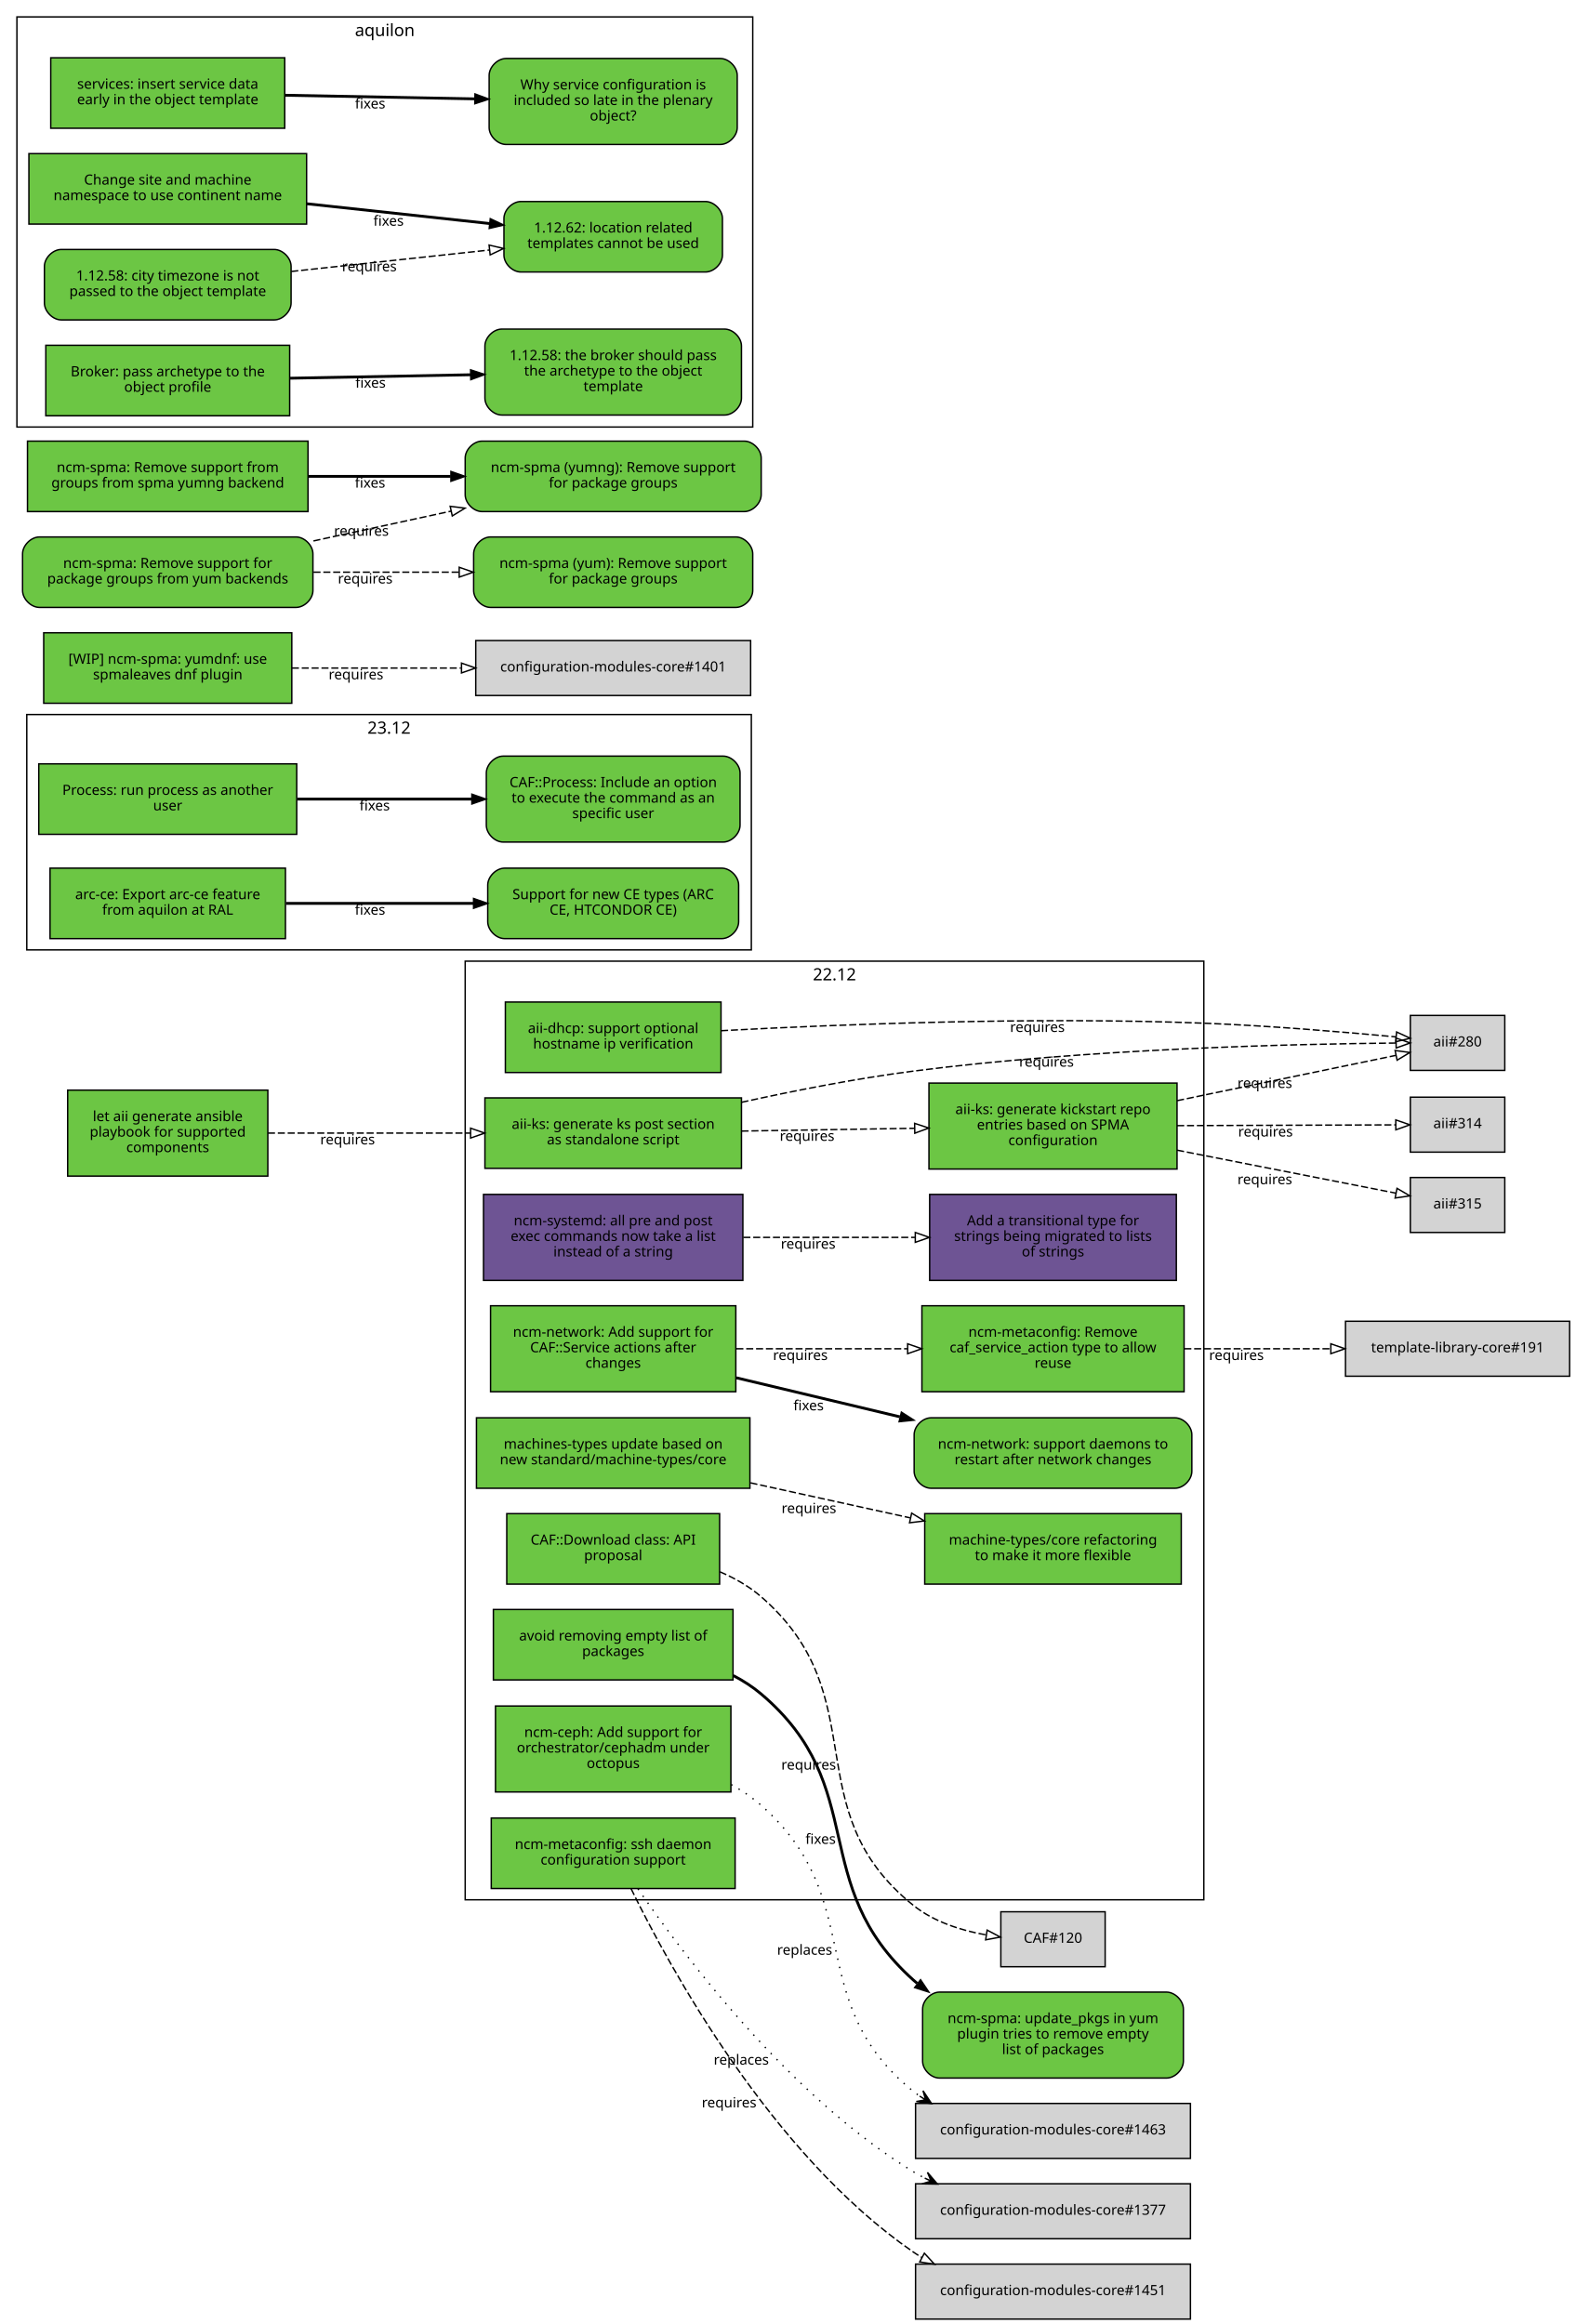
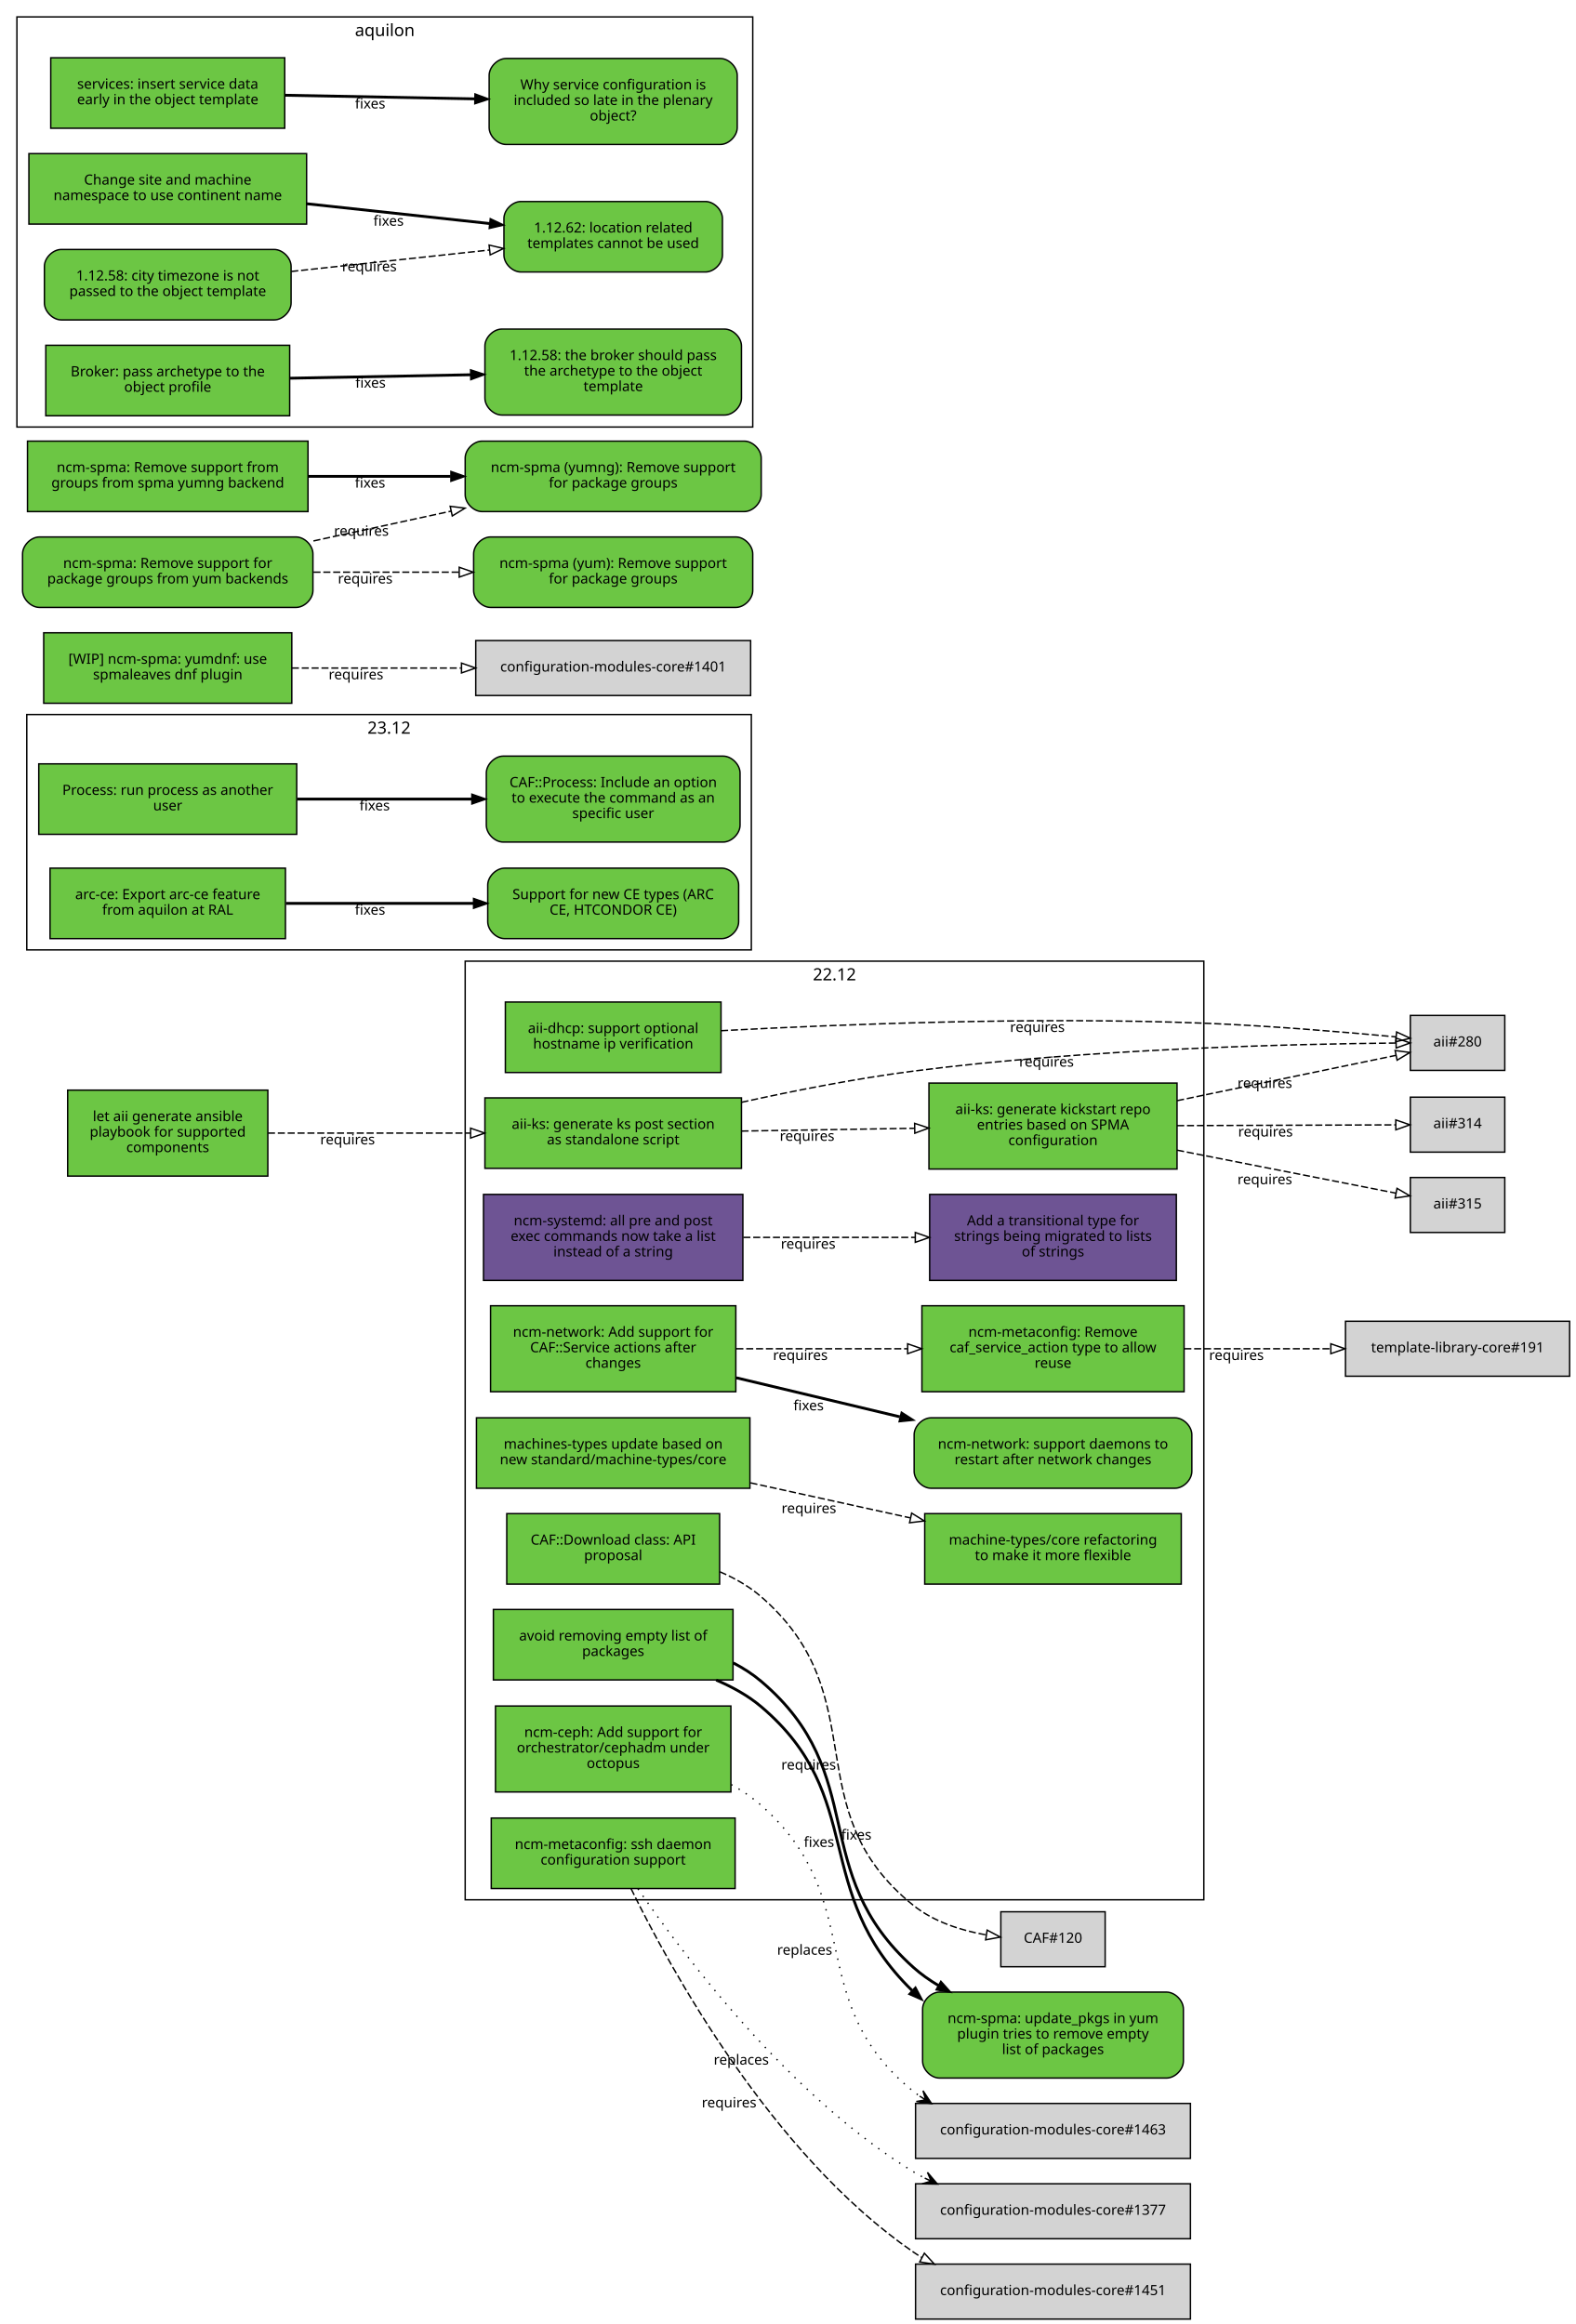
<svg xmlns="http://www.w3.org/2000/svg" xmlns:xlink="http://www.w3.org/1999/xlink" width="1118pt" height="1649pt" viewBox="0.00 0.00 1118.00 1649.00">
  <g id="graph0" class="graph" transform="scale(1 1) rotate(0) translate(4 1645)">
    <polygon fill="white" stroke="white" points="-4,5 -4,-1645 1115,-1645 1115,5 -4,5" />
    <g id="clust4" class="cluster">
      <polygon fill="none" stroke="black" points="15,-971 15,-1138 529,-1138 529,-971 15,-971" />
      <text text-anchor="middle" x="272" y="-1124.4" font-family="Sans" font-size="12.00">23.12</text>
    </g>
    <g id="clust3" class="cluster">
      <polygon fill="none" stroke="black" points="8,-1342 8,-1633 530,-1633 530,-1342 8,-1342" />
      <text text-anchor="middle" x="269" y="-1619.4" font-family="Sans" font-size="12.00">aquilon</text>
    </g>
    <g id="clust2" class="cluster">
      <polygon fill="none" stroke="black" points="326,-297 326,-963 850,-963 850,-297 326,-297" />
      <text text-anchor="middle" x="588" y="-949.4" font-family="Sans" font-size="12.00">22.12</text>
    </g>
    <g id="node1" class="node">
      <g id="a_node1">
        <a xlink:href="https://github.com/quattor/aii/pull/328" xlink:title="aii#328 (pull-request)" target="_parent">
          <polygon fill="#6cc644" stroke="black" points="522,-866 340,-866 340,-816 522,-816 522,-866" />
          <text text-anchor="middle" x="431" y="-844" font-family="Sans" font-size="10.00">aii-ks: generate ks post section</text>
          <text text-anchor="middle" x="431" y="-833" font-family="Sans" font-size="10.00">as standalone script</text>
        </a>
      </g>
    </g>
    <g id="node2" class="node">
      <polygon fill="lightgrey" stroke="black" points="1063.5,-924.5 996.5,-924.5 996.5,-885.5 1063.5,-885.5 1063.5,-924.5" />
      <text text-anchor="middle" x="1030" y="-902.5" font-family="Sans" font-size="10.00">aii#280</text>
    </g>
    <g id="edge1" class="edge">
      <path fill="none" stroke="black" stroke-dasharray="5,2" d="M522.01,-862.85C559.51,-871.124 603.643,-879.795 644,-885 767.437,-900.921 914.688,-904.265 986.027,-904.903" />
      <polygon fill="none" stroke="black" points="986.373,-908.406 996.399,-904.981 986.426,-901.406 986.373,-908.406" />
      <text text-anchor="middle" x="738.378" y="-888.167" font-family="Sans" font-size="10.00">requires</text>
    </g>
    <g id="node3" class="node">
      <g id="a_node3">
        <a xlink:href="https://github.com/quattor/aii/pull/316" xlink:title="aii#316 (pull-request)" target="_parent">
          <polygon fill="#6cc644" stroke="black" points="831,-876.5 655,-876.5 655,-815.5 831,-815.5 831,-876.5" />
          <text text-anchor="middle" x="743" y="-854.5" font-family="Sans" font-size="10.00">aii-ks: generate kickstart repo</text>
          <text text-anchor="middle" x="743" y="-843.5" font-family="Sans" font-size="10.00">entries based on SPMA</text>
          <text text-anchor="middle" x="743" y="-832.5" font-family="Sans" font-size="10.00">configuration</text>
        </a>
      </g>
    </g>
    <g id="edge2" class="edge">
      <path fill="none" stroke="black" stroke-dasharray="5,2" d="M522.081,-842.453C560.563,-843.074 605.56,-843.799 644.792,-844.432" />
      <polygon fill="none" stroke="black" points="644.843,-847.933 654.899,-844.595 644.956,-840.934 644.843,-847.933" />
      <text text-anchor="middle" x="568.561" y="-835.525" font-family="Sans" font-size="10.00">requires</text>
    </g>
    <g id="edge3" class="edge">
      <path fill="none" stroke="black" stroke-dasharray="5,2" d="M831.058,-864.023C882.518,-874.676 945.406,-887.695 986.29,-896.158" />
      <polygon fill="none" stroke="black" points="985.688,-899.608 996.19,-898.208 987.107,-892.753 985.688,-899.608" />
      <text text-anchor="middle" x="893.279" y="-873.044" font-family="Sans" font-size="10.00">requires</text>
    </g>
    <g id="node4" class="node">
      <polygon fill="lightgrey" stroke="black" points="1063.5,-866.5 996.5,-866.5 996.5,-827.5 1063.5,-827.5 1063.5,-866.5" />
      <text text-anchor="middle" x="1030" y="-844.5" font-family="Sans" font-size="10.00">aii#314</text>
    </g>
    <g id="edge4" class="edge">
      <path fill="none" stroke="black" stroke-dasharray="5,2" d="M831.058,-846.305C882.409,-846.486 945.14,-846.706 986.03,-846.849" />
      <polygon fill="none" stroke="black" points="986.177,-850.35 996.19,-846.885 986.202,-843.35 986.177,-850.35" />
      <text text-anchor="middle" x="893.741" y="-838.596" font-family="Sans" font-size="10.00">requires</text>
    </g>
    <g id="node5" class="node">
      <polygon fill="lightgrey" stroke="black" points="1063.5,-809.5 996.5,-809.5 996.5,-770.5 1063.5,-770.5 1063.5,-809.5" />
      <text text-anchor="middle" x="1030" y="-787.5" font-family="Sans" font-size="10.00">aii#315</text>
    </g>
    <g id="edge5" class="edge">
      <path fill="none" stroke="black" stroke-dasharray="5,2" d="M831.058,-828.894C882.518,-818.782 945.406,-806.425 986.29,-798.392" />
      <polygon fill="none" stroke="black" points="987.052,-801.809 996.19,-796.447 985.702,-794.941 987.052,-801.809" />
      <text text-anchor="middle" x="893.279" y="-804.738" font-family="Sans" font-size="10.00">requires</text>
    </g>
    <g id="node6" class="node">
      <g id="a_node6">
        <a xlink:href="https://github.com/quattor/aii/pull/299" xlink:title="aii#299 (pull-request)" target="_parent">
          <polygon fill="#6cc644" stroke="black" points="507.5,-934 354.5,-934 354.5,-884 507.5,-884 507.5,-934" />
          <text text-anchor="middle" x="431" y="-912" font-family="Sans" font-size="10.00">aii-dhcp: support optional</text>
          <text text-anchor="middle" x="431" y="-901" font-family="Sans" font-size="10.00">hostname ip verification</text>
        </a>
      </g>
    </g>
    <g id="edge6" class="edge">
      <path fill="none" stroke="black" stroke-dasharray="5,2" d="M507.534,-913.664C591.267,-918.168 730.317,-923.673 850,-919 896.634,-917.179 949.947,-912.699 986.175,-909.294" />
      <polygon fill="none" stroke="black" points="986.759,-912.754 996.382,-908.32 986.094,-905.786 986.759,-912.754" />
      <text text-anchor="middle" x="731.928" y="-912.779" font-family="Sans" font-size="10.00">requires</text>
    </g>
    <g id="node7" class="node">
      <g id="a_node7">
        <a xlink:href="https://github.com/quattor/aii/pull/331" xlink:title="aii#331 (pull-request)" target="_parent">
          <polygon fill="#6cc644" stroke="black" points="186,-871.5 44,-871.5 44,-810.5 186,-810.5 186,-871.5" />
          <text text-anchor="middle" x="115" y="-849.5" font-family="Sans" font-size="10.00">let aii generate ansible</text>
          <text text-anchor="middle" x="115" y="-838.5" font-family="Sans" font-size="10.00">playbook for supported</text>
          <text text-anchor="middle" x="115" y="-827.5" font-family="Sans" font-size="10.00">components</text>
        </a>
      </g>
    </g>
    <g id="edge7" class="edge">
      <path fill="none" stroke="black" stroke-dasharray="5,2" d="M186.077,-841C228.343,-841 282.883,-841 329.668,-841" />
      <polygon fill="none" stroke="black" points="329.834,-844.5 339.834,-841 329.834,-837.5 329.834,-844.5" />
      <text text-anchor="middle" x="242.574" y="-833" font-family="Sans" font-size="10.00">requires</text>
    </g>
    <g id="node8" class="node">
      <g id="a_node8">
        <a xlink:href="https://github.com/quattor/CAF/pull/257" xlink:title="CAF#257 (pull-request)" target="_parent">
          <polygon fill="#6cc644" stroke="black" points="206.5,-1103 23.5,-1103 23.5,-1053 206.5,-1053 206.5,-1103" />
          <text text-anchor="middle" x="115" y="-1081" font-family="Sans" font-size="10.00">Process: run process as another</text>
          <text text-anchor="middle" x="115" y="-1070" font-family="Sans" font-size="10.00">user</text>
        </a>
      </g>
    </g>
    <g id="node9" class="node">
      <g id="a_node9">
        <a xlink:href="https://github.com/quattor/CAF/issues/253" xlink:title="CAF#253 (issue)" target="_parent">
          <path fill="#6cc644" stroke="black" d="M509,-1108.5C509,-1108.5 353,-1108.5 353,-1108.5 347,-1108.5 341,-1102.5 341,-1096.5 341,-1096.5 341,-1059.5 341,-1059.5 341,-1053.5 347,-1047.5 353,-1047.5 353,-1047.5 509,-1047.5 509,-1047.5 515,-1047.5 521,-1053.5 521,-1059.5 521,-1059.5 521,-1096.5 521,-1096.5 521,-1102.5 515,-1108.5 509,-1108.5" />
          <text text-anchor="middle" x="431" y="-1086.5" font-family="Sans" font-size="10.00">CAF::Process: Include an option</text>
          <text text-anchor="middle" x="431" y="-1075.5" font-family="Sans" font-size="10.00">to execute the command as an</text>
          <text text-anchor="middle" x="431" y="-1064.5" font-family="Sans" font-size="10.00">specific user</text>
        </a>
      </g>
    </g>
    <g id="edge8" class="edge">
      <path fill="none" stroke="black" stroke-width="2" d="M206.822,-1078C245.561,-1078 290.88,-1078 330.522,-1078" />
      <polygon fill="black" stroke="black" points="330.737,-1081.5 340.737,-1078 330.737,-1074.5 330.737,-1081.5" />
      <text text-anchor="middle" x="261.782" y="-1070" font-family="Sans" font-size="10.00">fixes</text>
    </g>
    <g id="node10" class="node">
      <g id="a_node10">
        <a xlink:href="https://github.com/quattor/CAF/pull/110" xlink:title="CAF#110 (pull-request)" target="_parent">
          <polygon fill="#6cc644" stroke="black" points="506.5,-571 355.5,-571 355.5,-521 506.5,-521 506.5,-571" />
          <text text-anchor="middle" x="431" y="-549" font-family="Sans" font-size="10.00">CAF::Download class: API</text>
          <text text-anchor="middle" x="431" y="-538" font-family="Sans" font-size="10.00">proposal</text>
        </a>
      </g>
    </g>
    <g id="node11" class="node">
      <polygon fill="lightgrey" stroke="black" points="780,-288.5 706,-288.5 706,-249.5 780,-249.5 780,-288.5" />
      <text text-anchor="middle" x="743" y="-266.5" font-family="Sans" font-size="10.00">CAF#120</text>
    </g>
    <g id="edge9" class="edge">
      <path fill="none" stroke="black" stroke-dasharray="5,2" d="M506.663,-529.743C517.272,-525.203 527.46,-519.404 536,-512 617.996,-440.906 559.369,-360.936 644,-293 658.502,-281.359 677.83,-275.245 695.487,-272.077" />
      <polygon fill="none" stroke="black" points="696.281,-275.497 705.641,-270.532 695.228,-268.576 696.281,-275.497" />
      <text text-anchor="middle" x="569.666" y="-389.376" font-family="Sans" font-size="10.00">requires</text>
    </g>
    <g id="node12" class="node">
      <g id="a_node12">
        <a xlink:href="https://github.com/quattor/configuration-modules-core/pull/1554" xlink:title="configuration-modules-core#1554 (pull-request)" target="_parent">
          <polygon fill="#6cc644" stroke="black" points="516,-503 346,-503 346,-453 516,-453 516,-503" />
          <text text-anchor="middle" x="431" y="-481" font-family="Sans" font-size="10.00">avoid removing empty list of</text>
          <text text-anchor="middle" x="431" y="-470" font-family="Sans" font-size="10.00">packages</text>
        </a>
      </g>
    </g>
    <g id="node13" class="node">
      <g id="a_node13">
        <a xlink:href="https://github.com/quattor/configuration-modules-core/issues/1553" xlink:title="configuration-modules-core#1553 (issue)" target="_parent">
          <path fill="#6cc644" stroke="black" d="M823.5,-231.5C823.5,-231.5 662.5,-231.5 662.5,-231.5 656.5,-231.5 650.5,-225.5 650.5,-219.5 650.5,-219.5 650.5,-182.5 650.5,-182.5 650.5,-176.5 656.5,-170.5 662.5,-170.5 662.5,-170.5 823.5,-170.5 823.5,-170.5 829.5,-170.5 835.5,-176.5 835.5,-182.5 835.5,-182.5 835.5,-219.5 835.5,-219.5 835.5,-225.5 829.5,-231.5 823.5,-231.5" />
          <text text-anchor="middle" x="743" y="-209.5" font-family="Sans" font-size="10.00">ncm-spma: update_pkgs in yum</text>
          <text text-anchor="middle" x="743" y="-198.5" font-family="Sans" font-size="10.00">plugin tries to remove empty</text>
          <text text-anchor="middle" x="743" y="-187.5" font-family="Sans" font-size="10.00">list of packages</text>
        </a>
      </g>
    </g>
    <g id="edge10" class="edge">
-       <path fill="none" stroke="black" stroke-width="2" d="M516.245,-456.094C523.325,-452.382 530.042,-448.051 536,-443 613.95,-376.91 567.867,-308.175 644,-240 644.853,-239.237 645.722,-238.487 646.607,-237.751" />
-       <polygon fill="black" stroke="black" points="649.049,-240.295 654.952,-231.497 644.851,-234.694 649.049,-240.295" />
-       <text text-anchor="middle" x="578.136" y="-336.67" font-family="Sans" font-size="10.00">fixes</text>
+       <path fill="none" stroke="black" stroke-width="2" d="M504.057,-452.915C515.55,-448.015 526.7,-441.885 536,-434 611.514,-369.975 570.626,-303.468 643.041,-232.615" />
+       <polygon fill="black" stroke="black" points="645.483,-235.123 650.41,-225.744 640.709,-230.003 645.483,-235.123" />
+       <text text-anchor="middle" x="577.022" y="-334.528" font-family="Sans" font-size="10.00">fixes</text>
+     </g>
+     <g id="edge11" class="edge">
+       <path fill="none" stroke="black" stroke-width="2" d="M516.245,-465.057C523.325,-461.382 530.042,-457.051 536,-452 613.95,-385.91 567.867,-317.175 644,-249 649.346,-244.213 655.351,-239.978 661.689,-236.205" />
+       <polygon fill="black" stroke="black" points="663.443,-239.235 670.508,-231.339 660.061,-233.106 663.443,-239.235" />
+       <text text-anchor="middle" x="603.498" y="-339.698" font-family="Sans" font-size="10.00">fixes</text>
    </g>
    <g id="node14" class="node">
      <g id="a_node14">
        <a xlink:href="https://github.com/quattor/configuration-modules-core/pull/1490" xlink:title="configuration-modules-core#1490 (pull-request)" target="_parent">
          <polygon fill="#6cc644" stroke="black" points="514.5,-434.5 347.5,-434.5 347.5,-373.5 514.5,-373.5 514.5,-434.5" />
          <text text-anchor="middle" x="431" y="-412.5" font-family="Sans" font-size="10.00">ncm-ceph: Add support for</text>
          <text text-anchor="middle" x="431" y="-401.5" font-family="Sans" font-size="10.00">orchestrator/cephadm under</text>
          <text text-anchor="middle" x="431" y="-390.5" font-family="Sans" font-size="10.00">octopus</text>
        </a>
      </g>
    </g>
    <g id="node15" class="node">
      <polygon fill="lightgrey" stroke="black" points="840.5,-152.5 645.5,-152.5 645.5,-113.5 840.5,-113.5 840.5,-152.5" />
      <text text-anchor="middle" x="743" y="-130.5" font-family="Sans" font-size="10.00">configuration-modules-core#1463</text>
    </g>
-     <g id="edge11" class="edge">
+     <g id="edge12" class="edge">
      <path fill="none" stroke="black" stroke-dasharray="1,5" d="M514.726,-378.745C522.371,-374.525 529.626,-369.641 536,-364 612.526,-296.267 564.54,-225.267 644,-161 645.372,-159.891 646.785,-158.825 648.235,-157.802" />
      <polygon fill="black" stroke="black" points="656.899,-152.392 650.801,-161.505 652.658,-155.04 648.417,-157.688 648.417,-157.688 648.417,-157.688 652.658,-155.04 646.034,-153.871 656.899,-152.392 656.899,-152.392" />
      <text text-anchor="middle" x="566.844" y="-258.019" font-family="Sans" font-size="10.00">replaces</text>
    </g>
    <g id="node16" class="node">
      <g id="a_node16">
        <a xlink:href="https://github.com/quattor/configuration-modules-core/pull/1464" xlink:title="configuration-modules-core#1464 (pull-request)" target="_parent">
          <polygon fill="#6e5494" stroke="black" points="523,-797.5 339,-797.5 339,-736.5 523,-736.5 523,-797.5" />
          <text text-anchor="middle" x="431" y="-775.5" font-family="Sans" font-size="10.00">ncm-systemd: all pre and post</text>
          <text text-anchor="middle" x="431" y="-764.5" font-family="Sans" font-size="10.00">exec commands now take a list</text>
          <text text-anchor="middle" x="431" y="-753.5" font-family="Sans" font-size="10.00">instead of a string</text>
        </a>
      </g>
    </g>
    <g id="node17" class="node">
      <g id="a_node17">
        <a xlink:href="https://github.com/quattor/template-library-core/pull/212" xlink:title="template-library-core#212 (pull-request)" target="_parent">
          <polygon fill="#6e5494" stroke="black" points="830.5,-797.5 655.5,-797.5 655.5,-736.5 830.5,-736.5 830.5,-797.5" />
          <text text-anchor="middle" x="743" y="-775.5" font-family="Sans" font-size="10.00">Add a transitional type for</text>
          <text text-anchor="middle" x="743" y="-764.5" font-family="Sans" font-size="10.00">strings being migrated to lists</text>
          <text text-anchor="middle" x="743" y="-753.5" font-family="Sans" font-size="10.00">of strings</text>
        </a>
      </g>
    </g>
-     <g id="edge12" class="edge">
+     <g id="edge13" class="edge">
      <path fill="none" stroke="black" stroke-dasharray="5,2" d="M523.334,-767C561.615,-767 606.168,-767 645.032,-767" />
      <polygon fill="none" stroke="black" points="645.306,-770.5 655.306,-767 645.306,-763.5 645.306,-770.5" />
      <text text-anchor="middle" x="569.323" y="-759" font-family="Sans" font-size="10.00">requires</text>
    </g>
    <g id="node18" class="node">
      <g id="a_node18">
        <a xlink:href="https://github.com/quattor/configuration-modules-core/pull/1452" xlink:title="configuration-modules-core#1452 (pull-request)" target="_parent">
          <polygon fill="#6cc644" stroke="black" points="517.5,-355 344.5,-355 344.5,-305 517.5,-305 517.5,-355" />
          <text text-anchor="middle" x="431" y="-333" font-family="Sans" font-size="10.00">ncm-metaconfig: ssh daemon</text>
          <text text-anchor="middle" x="431" y="-322" font-family="Sans" font-size="10.00">configuration support</text>
        </a>
      </g>
    </g>
    <g id="node19" class="node">
      <polygon fill="lightgrey" stroke="black" points="840.5,-95.5 645.5,-95.5 645.5,-56.5 840.5,-56.5 840.5,-95.5" />
      <text text-anchor="middle" x="743" y="-73.5" font-family="Sans" font-size="10.00">configuration-modules-core#1377</text>
    </g>
-     <g id="edge13" class="edge">
+     <g id="edge14" class="edge">
      <path fill="none" stroke="black" stroke-dasharray="1,5" d="M448.592,-304.774C480.663,-258.023 555.825,-157.797 644,-104 646.514,-102.466 649.115,-101.014 651.781,-99.638" />
      <polygon fill="black" stroke="black" points="661.066,-95.252 653.946,-103.593 656.545,-97.388 652.024,-99.524 652.024,-99.524 652.024,-99.524 656.545,-97.388 650.102,-95.455 661.066,-95.252 661.066,-95.252" />
      <text text-anchor="middle" x="521.876" y="-180.055" font-family="Sans" font-size="10.00">replaces</text>
    </g>
    <g id="node20" class="node">
      <polygon fill="lightgrey" stroke="black" points="840.5,-38.5 645.5,-38.5 645.5,0.5 840.5,0.5 840.5,-38.5" />
      <text text-anchor="middle" x="743" y="-16.5" font-family="Sans" font-size="10.00">configuration-modules-core#1451</text>
    </g>
-     <g id="edge14" class="edge">
+     <g id="edge15" class="edge">
      <path fill="none" stroke="black" stroke-dasharray="5,2" d="M443.682,-304.881C470.729,-249.528 543.134,-116.463 644,-47 645.895,-45.695 647.849,-44.451 649.853,-43.264" />
      <polygon fill="none" stroke="black" points="651.751,-46.219 658.922,-38.42 648.453,-40.044 651.751,-46.219" />
      <text text-anchor="middle" x="513.239" y="-149.689" font-family="Sans" font-size="10.00">requires</text>
    </g>
    <g id="node21" class="node">
      <g id="a_node21">
        <a xlink:href="https://github.com/quattor/configuration-modules-core/pull/1336" xlink:title="configuration-modules-core#1336 (pull-request)" target="_parent">
          <polygon fill="#6cc644" stroke="black" points="518,-718.5 344,-718.5 344,-657.5 518,-657.5 518,-718.5" />
          <text text-anchor="middle" x="431" y="-696.5" font-family="Sans" font-size="10.00">ncm-network: Add support for</text>
          <text text-anchor="middle" x="431" y="-685.5" font-family="Sans" font-size="10.00">CAF::Service actions after</text>
          <text text-anchor="middle" x="431" y="-674.5" font-family="Sans" font-size="10.00">changes</text>
        </a>
      </g>
    </g>
    <g id="node22" class="node">
      <g id="a_node22">
        <a xlink:href="https://github.com/quattor/configuration-modules-core/pull/1335" xlink:title="configuration-modules-core#1335 (pull-request)" target="_parent">
          <polygon fill="#6cc644" stroke="black" points="836,-718.5 650,-718.5 650,-657.5 836,-657.5 836,-718.5" />
          <text text-anchor="middle" x="743" y="-696.5" font-family="Sans" font-size="10.00">ncm-metaconfig: Remove</text>
          <text text-anchor="middle" x="743" y="-685.5" font-family="Sans" font-size="10.00">caf_service_action type to allow</text>
          <text text-anchor="middle" x="743" y="-674.5" font-family="Sans" font-size="10.00">reuse</text>
        </a>
      </g>
    </g>
-     <g id="edge15" class="edge">
+     <g id="edge16" class="edge">
      <path fill="none" stroke="black" stroke-dasharray="5,2" d="M518.352,-688C556.011,-688 600.444,-688 639.742,-688" />
      <polygon fill="none" stroke="black" points="639.88,-691.5 649.88,-688 639.88,-684.5 639.88,-691.5" />
      <text text-anchor="middle" x="563.78" y="-680" font-family="Sans" font-size="10.00">requires</text>
    </g>
    <g id="node23" class="node">
      <g id="a_node23">
        <a xlink:href="https://github.com/quattor/configuration-modules-core/issues/1071" xlink:title="configuration-modules-core#1071 (issue)" target="_parent">
          <path fill="#6cc644" stroke="black" d="M829.5,-639C829.5,-639 656.5,-639 656.5,-639 650.5,-639 644.5,-633 644.5,-627 644.5,-627 644.5,-601 644.5,-601 644.5,-595 650.5,-589 656.5,-589 656.5,-589 829.5,-589 829.5,-589 835.5,-589 841.5,-595 841.5,-601 841.5,-601 841.5,-627 841.5,-627 841.5,-633 835.5,-639 829.5,-639" />
          <text text-anchor="middle" x="743" y="-617" font-family="Sans" font-size="10.00">ncm-network: support daemons to</text>
          <text text-anchor="middle" x="743" y="-606" font-family="Sans" font-size="10.00">restart after network changes</text>
        </a>
      </g>
    </g>
-     <g id="edge16" class="edge">
+     <g id="edge17" class="edge">
      <path fill="none" stroke="black" stroke-width="2" d="M518.352,-667.387C554.286,-658.809 596.389,-648.759 634.312,-639.706" />
      <polygon fill="black" stroke="black" points="635.457,-643.031 644.371,-637.305 633.832,-636.223 635.457,-643.031" />
      <text text-anchor="middle" x="569.612" y="-644.286" font-family="Sans" font-size="10.00">fixes</text>
    </g>
    <g id="node24" class="node">
      <polygon fill="lightgrey" stroke="black" points="1109.5,-707.5 950.5,-707.5 950.5,-668.5 1109.5,-668.5 1109.5,-707.5" />
      <text text-anchor="middle" x="1030" y="-685.5" font-family="Sans" font-size="10.00">template-library-core#191</text>
    </g>
-     <g id="edge17" class="edge">
+     <g id="edge18" class="edge">
      <path fill="none" stroke="black" stroke-dasharray="5,2" d="M836.138,-688C869.447,-688 906.968,-688 940.003,-688" />
      <polygon fill="none" stroke="black" points="940.101,-691.5 950.101,-688 940.101,-684.5 940.101,-691.5" />
      <text text-anchor="middle" x="873.142" y="-680" font-family="Sans" font-size="10.00">requires</text>
    </g>
    <g id="node25" class="node">
      <g id="a_node25">
        <a xlink:href="https://github.com/quattor/configuration-modules-core/pull/1507" xlink:title="configuration-modules-core#1507 (pull-request)" target="_parent">
          <polygon fill="#6cc644" stroke="black" points="203,-1196 27,-1196 27,-1146 203,-1146 203,-1196" />
          <text text-anchor="middle" x="115" y="-1174" font-family="Sans" font-size="10.00">[WIP] ncm-spma: yumdnf: use</text>
          <text text-anchor="middle" x="115" y="-1163" font-family="Sans" font-size="10.00">spmaleaves dnf plugin</text>
        </a>
      </g>
    </g>
    <g id="node26" class="node">
      <polygon fill="lightgrey" stroke="black" points="528.5,-1190.5 333.5,-1190.5 333.5,-1151.5 528.5,-1151.5 528.5,-1190.5" />
      <text text-anchor="middle" x="431" y="-1168.5" font-family="Sans" font-size="10.00">configuration-modules-core#1401</text>
    </g>
-     <g id="edge18" class="edge">
+     <g id="edge19" class="edge">
      <path fill="none" stroke="black" stroke-dasharray="5,2" d="M203.05,-1171C240.203,-1171 283.927,-1171 323.027,-1171" />
      <polygon fill="none" stroke="black" points="323.391,-1174.5 333.391,-1171 323.391,-1167.5 323.391,-1174.5" />
      <text text-anchor="middle" x="248.549" y="-1163" font-family="Sans" font-size="10.00">requires</text>
    </g>
    <g id="node27" class="node">
      <g id="a_node27">
        <a xlink:href="https://github.com/quattor/configuration-modules-core/pull/1148" xlink:title="configuration-modules-core#1148 (pull-request)" target="_parent">
          <polygon fill="#6cc644" stroke="black" points="214.5,-1332 15.5,-1332 15.5,-1282 214.5,-1282 214.5,-1332" />
          <text text-anchor="middle" x="115" y="-1310" font-family="Sans" font-size="10.00">ncm-spma: Remove support from</text>
          <text text-anchor="middle" x="115" y="-1299" font-family="Sans" font-size="10.00">groups from spma yumng backend</text>
        </a>
      </g>
    </g>
    <g id="node28" class="node">
      <g id="a_node28">
        <a xlink:href="https://github.com/quattor/configuration-modules-core/issues/952" xlink:title="configuration-modules-core#952 (issue)" target="_parent">
          <path fill="#6cc644" stroke="black" d="M524,-1332C524,-1332 338,-1332 338,-1332 332,-1332 326,-1326 326,-1320 326,-1320 326,-1294 326,-1294 326,-1288 332,-1282 338,-1282 338,-1282 524,-1282 524,-1282 530,-1282 536,-1288 536,-1294 536,-1294 536,-1320 536,-1320 536,-1326 530,-1332 524,-1332" />
          <text text-anchor="middle" x="431" y="-1310" font-family="Sans" font-size="10.00">ncm-spma (yumng): Remove support</text>
          <text text-anchor="middle" x="431" y="-1299" font-family="Sans" font-size="10.00">for package groups</text>
        </a>
      </g>
    </g>
-     <g id="edge19" class="edge">
+     <g id="edge20" class="edge">
      <path fill="none" stroke="black" stroke-width="2" d="M214.921,-1307C246.933,-1307 282.695,-1307 315.726,-1307" />
      <polygon fill="black" stroke="black" points="315.883,-1310.5 325.883,-1307 315.882,-1303.5 315.883,-1310.5" />
      <text text-anchor="middle" x="258.546" y="-1299" font-family="Sans" font-size="10.00">fixes</text>
    </g>
    <g id="node29" class="node">
      <g id="a_node29">
        <a xlink:href="https://github.com/quattor/configuration-modules-core/issues/950" xlink:title="configuration-modules-core#950 (issue)" target="_parent">
          <path fill="#6cc644" stroke="black" d="M206,-1264C206,-1264 24,-1264 24,-1264 18,-1264 12,-1258 12,-1252 12,-1252 12,-1226 12,-1226 12,-1220 18,-1214 24,-1214 24,-1214 206,-1214 206,-1214 212,-1214 218,-1220 218,-1226 218,-1226 218,-1252 218,-1252 218,-1258 212,-1264 206,-1264" />
          <text text-anchor="middle" x="115" y="-1242" font-family="Sans" font-size="10.00">ncm-spma: Remove support for</text>
          <text text-anchor="middle" x="115" y="-1231" font-family="Sans" font-size="10.00">package groups from yum backends</text>
        </a>
      </g>
    </g>
    <g id="node30" class="node">
      <g id="a_node30">
        <a xlink:href="https://github.com/quattor/configuration-modules-core/issues/951" xlink:title="configuration-modules-core#951 (issue)" target="_parent">
          <path fill="#6cc644" stroke="black" d="M518,-1264C518,-1264 344,-1264 344,-1264 338,-1264 332,-1258 332,-1252 332,-1252 332,-1226 332,-1226 332,-1220 338,-1214 344,-1214 344,-1214 518,-1214 518,-1214 524,-1214 530,-1220 530,-1226 530,-1226 530,-1252 530,-1252 530,-1258 524,-1264 518,-1264" />
          <text text-anchor="middle" x="431" y="-1242" font-family="Sans" font-size="10.00">ncm-spma (yum): Remove support</text>
          <text text-anchor="middle" x="431" y="-1231" font-family="Sans" font-size="10.00">for package groups</text>
        </a>
      </g>
    </g>
-     <g id="edge20" class="edge">
+     <g id="edge21" class="edge">
      <path fill="none" stroke="black" stroke-dasharray="5,2" d="M218.381,-1239C251.386,-1239 288.071,-1239 321.502,-1239" />
      <polygon fill="none" stroke="black" points="321.765,-1242.5 331.765,-1239 321.765,-1235.5 321.765,-1242.5" />
      <text text-anchor="middle" x="255.107" y="-1231" font-family="Sans" font-size="10.00">requires</text>
    </g>
-     <g id="edge21" class="edge">
+     <g id="edge22" class="edge">
      <path fill="none" stroke="black" stroke-dasharray="5,2" d="M218.381,-1261.17C249.602,-1267.93 284.116,-1275.41 316.053,-1282.32" />
      <polygon fill="none" stroke="black" points="315.361,-1285.75 325.876,-1284.45 316.843,-1278.91 315.361,-1285.75" />
      <text text-anchor="middle" x="252.372" y="-1264.86" font-family="Sans" font-size="10.00">requires</text>
    </g>
    <g id="node31" class="node">
      <g id="a_node31">
        <a xlink:href="https://github.com/quattor/template-library-grid/pull/241" xlink:title="template-library-grid#241 (pull-request)" target="_parent">
          <polygon fill="#6cc644" stroke="black" points="528,-639 334,-639 334,-589 528,-589 528,-639" />
          <text text-anchor="middle" x="431" y="-617" font-family="Sans" font-size="10.00">machines-types update based on</text>
          <text text-anchor="middle" x="431" y="-606" font-family="Sans" font-size="10.00">new standard/machine-types/core</text>
        </a>
      </g>
    </g>
    <g id="node32" class="node">
      <g id="a_node32">
        <a xlink:href="https://github.com/quattor/template-library-standard/pull/140" xlink:title="template-library-standard#140 (pull-request)" target="_parent">
          <polygon fill="#6cc644" stroke="black" points="834,-571 652,-571 652,-521 834,-521 834,-571" />
          <text text-anchor="middle" x="743" y="-549" font-family="Sans" font-size="10.00">machine-types/core refactoring</text>
          <text text-anchor="middle" x="743" y="-538" font-family="Sans" font-size="10.00">to make it more flexible</text>
        </a>
      </g>
    </g>
-     <g id="edge22" class="edge">
+     <g id="edge23" class="edge">
      <path fill="none" stroke="black" stroke-dasharray="5,2" d="M528.387,-592.857C564.372,-584.964 605.301,-575.986 641.636,-568.015" />
      <polygon fill="none" stroke="black" points="642.736,-571.357 651.754,-565.796 641.237,-564.52 642.736,-571.357" />
      <text text-anchor="middle" x="569.849" y="-571.375" font-family="Sans" font-size="10.00">requires</text>
    </g>
    <g id="node33" class="node">
      <g id="a_node33">
        <a xlink:href="https://github.com/quattor/template-library-grid/pull/232" xlink:title="template-library-grid#232 (pull-request)" target="_parent">
          <polygon fill="#6cc644" stroke="black" points="198.5,-1029 31.5,-1029 31.5,-979 198.5,-979 198.5,-1029" />
          <text text-anchor="middle" x="115" y="-1007" font-family="Sans" font-size="10.00">arc-ce: Export arc-ce feature</text>
          <text text-anchor="middle" x="115" y="-996" font-family="Sans" font-size="10.00">from aquilon at RAL</text>
        </a>
      </g>
    </g>
    <g id="node34" class="node">
      <g id="a_node34">
        <a xlink:href="https://github.com/quattor/template-library-grid/issues/221" xlink:title="template-library-grid#221 (issue)" target="_parent">
          <path fill="#6cc644" stroke="black" d="M508,-1029C508,-1029 354,-1029 354,-1029 348,-1029 342,-1023 342,-1017 342,-1017 342,-991 342,-991 342,-985 348,-979 354,-979 354,-979 508,-979 508,-979 514,-979 520,-985 520,-991 520,-991 520,-1017 520,-1017 520,-1023 514,-1029 508,-1029" />
          <text text-anchor="middle" x="431" y="-1007" font-family="Sans" font-size="10.00">Support for new CE types (ARC</text>
          <text text-anchor="middle" x="431" y="-996" font-family="Sans" font-size="10.00">CE, HTCONDOR CE)</text>
        </a>
      </g>
    </g>
-     <g id="edge23" class="edge">
+     <g id="edge24" class="edge">
      <path fill="none" stroke="black" stroke-width="2" d="M198.911,-1004C239.702,-1004 289.151,-1004 331.823,-1004" />
      <polygon fill="black" stroke="black" points="331.947,-1007.5 341.947,-1004 331.947,-1000.5 331.947,-1007.5" />
      <text text-anchor="middle" x="258.543" y="-996" font-family="Sans" font-size="10.00">fixes</text>
    </g>
    <g id="node35" class="node">
      <g id="a_node35">
        <a xlink:href="https://github.com/quattor/aquilon/pull/115" xlink:title="aquilon#115 (pull-request)" target="_parent">
          <polygon fill="#6cc644" stroke="black" points="198,-1604 32,-1604 32,-1554 198,-1554 198,-1604" />
          <text text-anchor="middle" x="115" y="-1582" font-family="Sans" font-size="10.00">services: insert service data</text>
          <text text-anchor="middle" x="115" y="-1571" font-family="Sans" font-size="10.00">early in the object template</text>
        </a>
      </g>
    </g>
    <g id="node36" class="node">
      <g id="a_node36">
        <a xlink:href="https://github.com/quattor/aquilon/issues/109" xlink:title="aquilon#109 (issue)" target="_parent">
          <path fill="#6cc644" stroke="black" d="M507,-1603.5C507,-1603.5 355,-1603.5 355,-1603.5 349,-1603.5 343,-1597.5 343,-1591.5 343,-1591.5 343,-1554.5 343,-1554.5 343,-1548.5 349,-1542.5 355,-1542.5 355,-1542.5 507,-1542.5 507,-1542.5 513,-1542.5 519,-1548.5 519,-1554.5 519,-1554.5 519,-1591.5 519,-1591.5 519,-1597.5 513,-1603.5 507,-1603.5" />
          <text text-anchor="middle" x="431" y="-1581.5" font-family="Sans" font-size="10.00">Why service configuration is</text>
          <text text-anchor="middle" x="431" y="-1570.5" font-family="Sans" font-size="10.00">included so late in the plenary</text>
          <text text-anchor="middle" x="431" y="-1559.5" font-family="Sans" font-size="10.00">object?</text>
        </a>
      </g>
    </g>
-     <g id="edge24" class="edge">
+     <g id="edge25" class="edge">
      <path fill="none" stroke="black" stroke-width="2" d="M198.09,-1577.43C239.304,-1576.64 289.515,-1575.68 332.663,-1574.86" />
      <polygon fill="black" stroke="black" points="332.965,-1578.35 342.896,-1574.66 332.831,-1571.36 332.965,-1578.35" />
      <text text-anchor="middle" x="258.61" y="-1568.05" font-family="Sans" font-size="10.00">fixes</text>
    </g>
    <g id="node37" class="node">
      <g id="a_node37">
        <a xlink:href="https://github.com/quattor/aquilon/pull/110" xlink:title="aquilon#110 (pull-request)" target="_parent">
          <polygon fill="#6cc644" stroke="black" points="213.5,-1536 16.5,-1536 16.5,-1486 213.5,-1486 213.5,-1536" />
          <text text-anchor="middle" x="115" y="-1514" font-family="Sans" font-size="10.00">Change site and machine</text>
          <text text-anchor="middle" x="115" y="-1503" font-family="Sans" font-size="10.00">namespace to use continent name</text>
        </a>
      </g>
    </g>
    <g id="node38" class="node">
      <g id="a_node38">
        <a xlink:href="https://github.com/quattor/aquilon/issues/104" xlink:title="aquilon#104 (issue)" target="_parent">
          <path fill="#6cc644" stroke="black" d="M496.5,-1502C496.5,-1502 365.5,-1502 365.5,-1502 359.5,-1502 353.5,-1496 353.5,-1490 353.5,-1490 353.5,-1464 353.5,-1464 353.5,-1458 359.5,-1452 365.5,-1452 365.5,-1452 496.5,-1452 496.5,-1452 502.5,-1452 508.5,-1458 508.5,-1464 508.5,-1464 508.5,-1490 508.5,-1490 508.5,-1496 502.5,-1502 496.5,-1502" />
          <text text-anchor="middle" x="431" y="-1480" font-family="Sans" font-size="10.00">1.12.62: location related</text>
          <text text-anchor="middle" x="431" y="-1469" font-family="Sans" font-size="10.00">templates cannot be used</text>
        </a>
      </g>
    </g>
-     <g id="edge25" class="edge">
+     <g id="edge26" class="edge">
      <path fill="none" stroke="black" stroke-width="2" d="M213.63,-1500.43C255.122,-1495.94 303.101,-1490.74 343.32,-1486.39" />
      <polygon fill="black" stroke="black" points="343.804,-1489.85 353.369,-1485.3 343.05,-1482.89 343.804,-1489.85" />
      <text text-anchor="middle" x="271.634" y="-1484.85" font-family="Sans" font-size="10.00">fixes</text>
    </g>
    <g id="node39" class="node">
      <g id="a_node39">
        <a xlink:href="https://github.com/quattor/aquilon/issues/91" xlink:title="aquilon#91 (issue)" target="_parent">
          <path fill="#6cc644" stroke="black" d="M190.5,-1468C190.5,-1468 39.5,-1468 39.5,-1468 33.5,-1468 27.5,-1462 27.5,-1456 27.5,-1456 27.5,-1430 27.5,-1430 27.5,-1424 33.5,-1418 39.5,-1418 39.5,-1418 190.5,-1418 190.5,-1418 196.5,-1418 202.5,-1424 202.5,-1430 202.5,-1430 202.5,-1456 202.5,-1456 202.5,-1462 196.5,-1468 190.5,-1468" />
          <text text-anchor="middle" x="115" y="-1446" font-family="Sans" font-size="10.00">1.12.58: city timezone is not</text>
          <text text-anchor="middle" x="115" y="-1435" font-family="Sans" font-size="10.00">passed to the object template</text>
        </a>
      </g>
    </g>
-     <g id="edge26" class="edge">
+     <g id="edge27" class="edge">
      <path fill="none" stroke="black" stroke-dasharray="5,2" d="M202.633,-1452.38C246.42,-1457.12 299.413,-1462.86 343.22,-1467.6" />
      <polygon fill="none" stroke="black" points="342.962,-1471.1 353.281,-1468.69 343.716,-1464.14 342.962,-1471.1" />
      <text text-anchor="middle" x="258.022" y="-1452.54" font-family="Sans" font-size="10.00">requires</text>
    </g>
    <g id="node40" class="node">
      <g id="a_node40">
        <a xlink:href="https://github.com/quattor/aquilon/pull/89" xlink:title="aquilon#89 (pull-request)" target="_parent">
          <polygon fill="#6cc644" stroke="black" points="201.5,-1400 28.5,-1400 28.5,-1350 201.5,-1350 201.5,-1400" />
          <text text-anchor="middle" x="115" y="-1378" font-family="Sans" font-size="10.00">Broker: pass archetype to the</text>
          <text text-anchor="middle" x="115" y="-1367" font-family="Sans" font-size="10.00">object profile</text>
        </a>
      </g>
    </g>
    <g id="node41" class="node">
      <g id="a_node41">
        <a xlink:href="https://github.com/quattor/aquilon/issues/88" xlink:title="aquilon#88 (issue)" target="_parent">
          <path fill="#6cc644" stroke="black" d="M510,-1411.5C510,-1411.5 352,-1411.5 352,-1411.5 346,-1411.5 340,-1405.5 340,-1399.5 340,-1399.5 340,-1362.5 340,-1362.5 340,-1356.5 346,-1350.5 352,-1350.5 352,-1350.5 510,-1350.5 510,-1350.5 516,-1350.5 522,-1356.5 522,-1362.5 522,-1362.5 522,-1399.5 522,-1399.5 522,-1405.5 516,-1411.5 510,-1411.5" />
          <text text-anchor="middle" x="431" y="-1389.5" font-family="Sans" font-size="10.00">1.12.58: the broker should pass</text>
          <text text-anchor="middle" x="431" y="-1378.5" font-family="Sans" font-size="10.00">the archetype to the object</text>
          <text text-anchor="middle" x="431" y="-1367.5" font-family="Sans" font-size="10.00">template</text>
        </a>
      </g>
    </g>
-     <g id="edge27" class="edge">
+     <g id="edge28" class="edge">
      <path fill="none" stroke="black" stroke-width="2" d="M201.802,-1376.64C241.391,-1377.4 288.643,-1378.3 329.852,-1379.09" />
      <polygon fill="black" stroke="black" points="329.85,-1382.59 339.915,-1379.28 329.984,-1375.59 329.85,-1382.59" />
      <text text-anchor="middle" x="258.872" y="-1369.96" font-family="Sans" font-size="10.00">fixes</text>
    </g>
  </g>
</svg>
